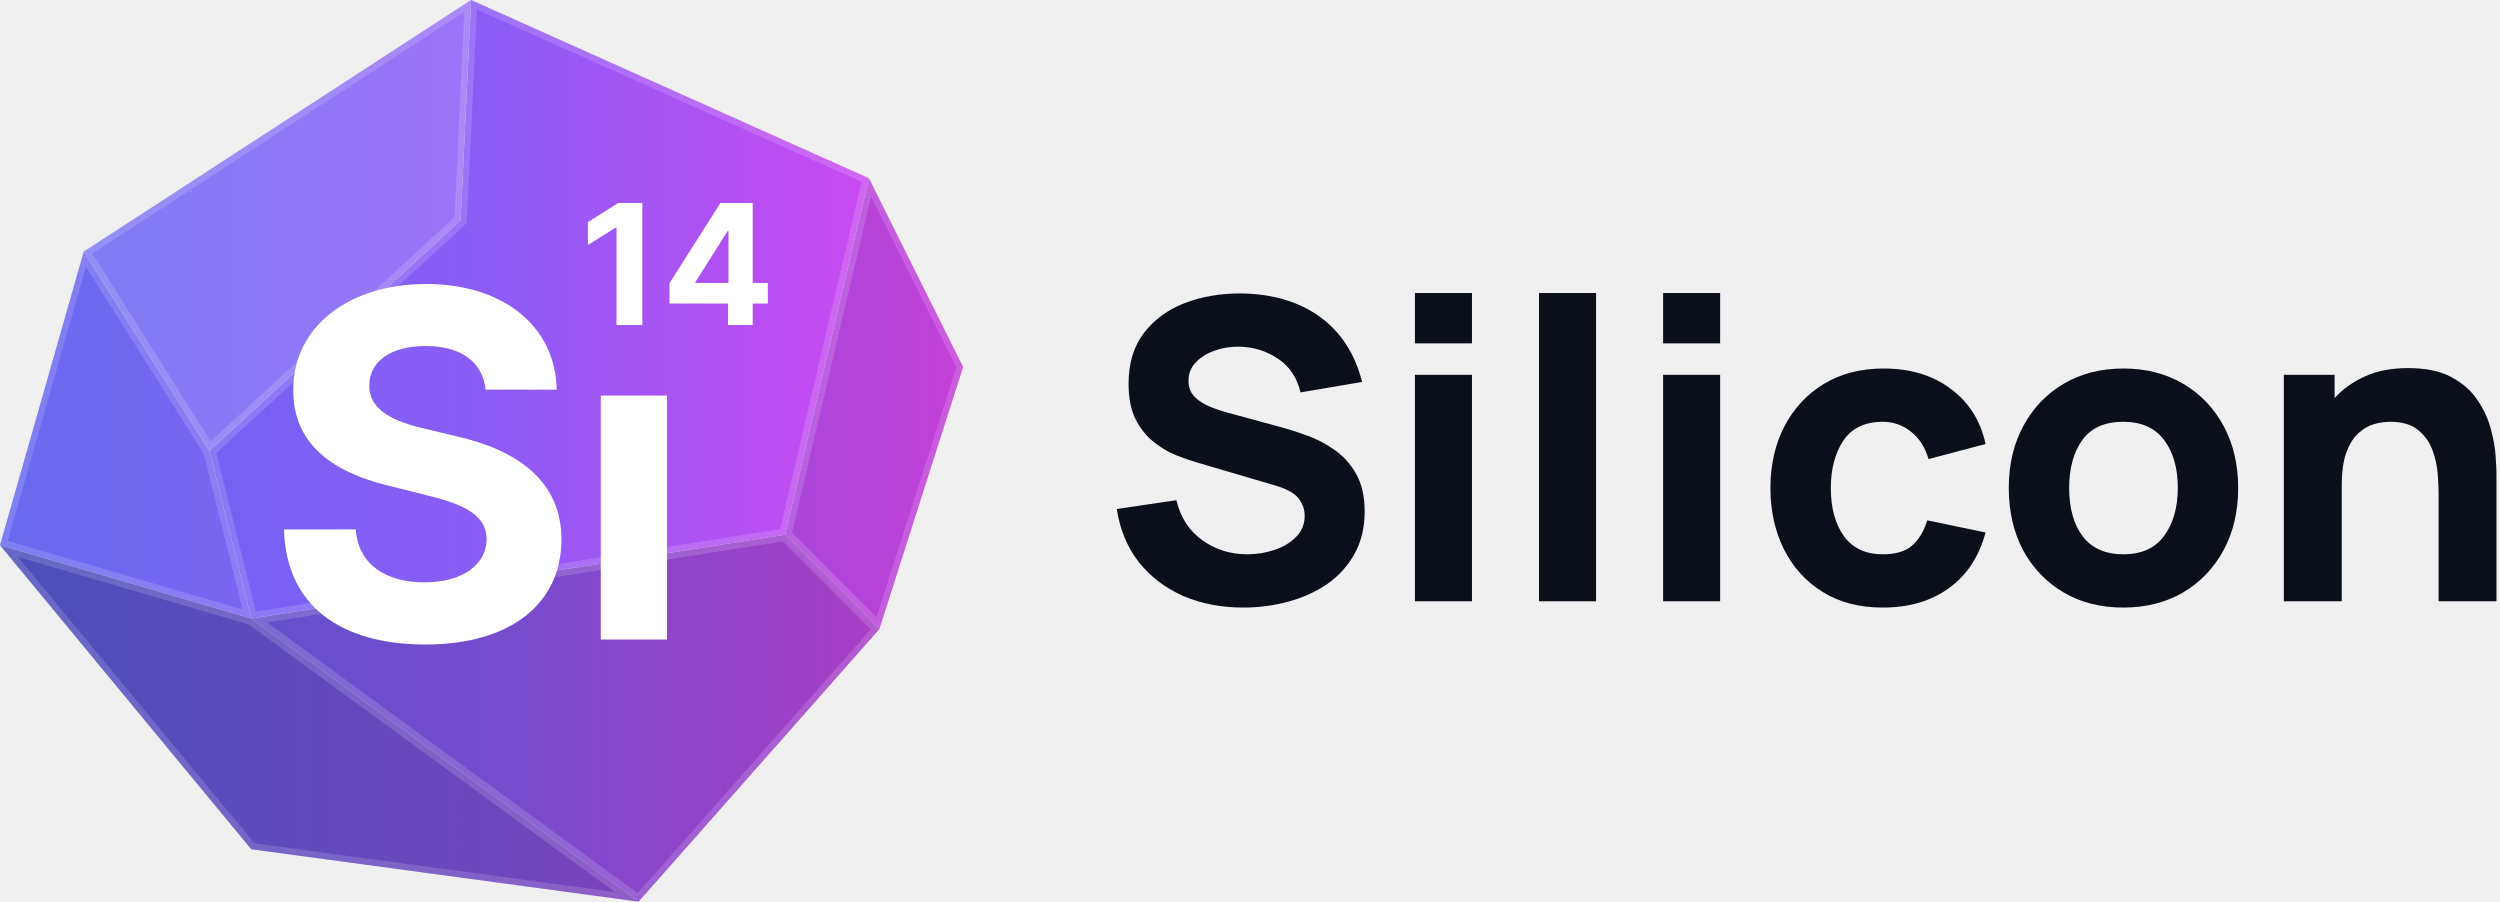
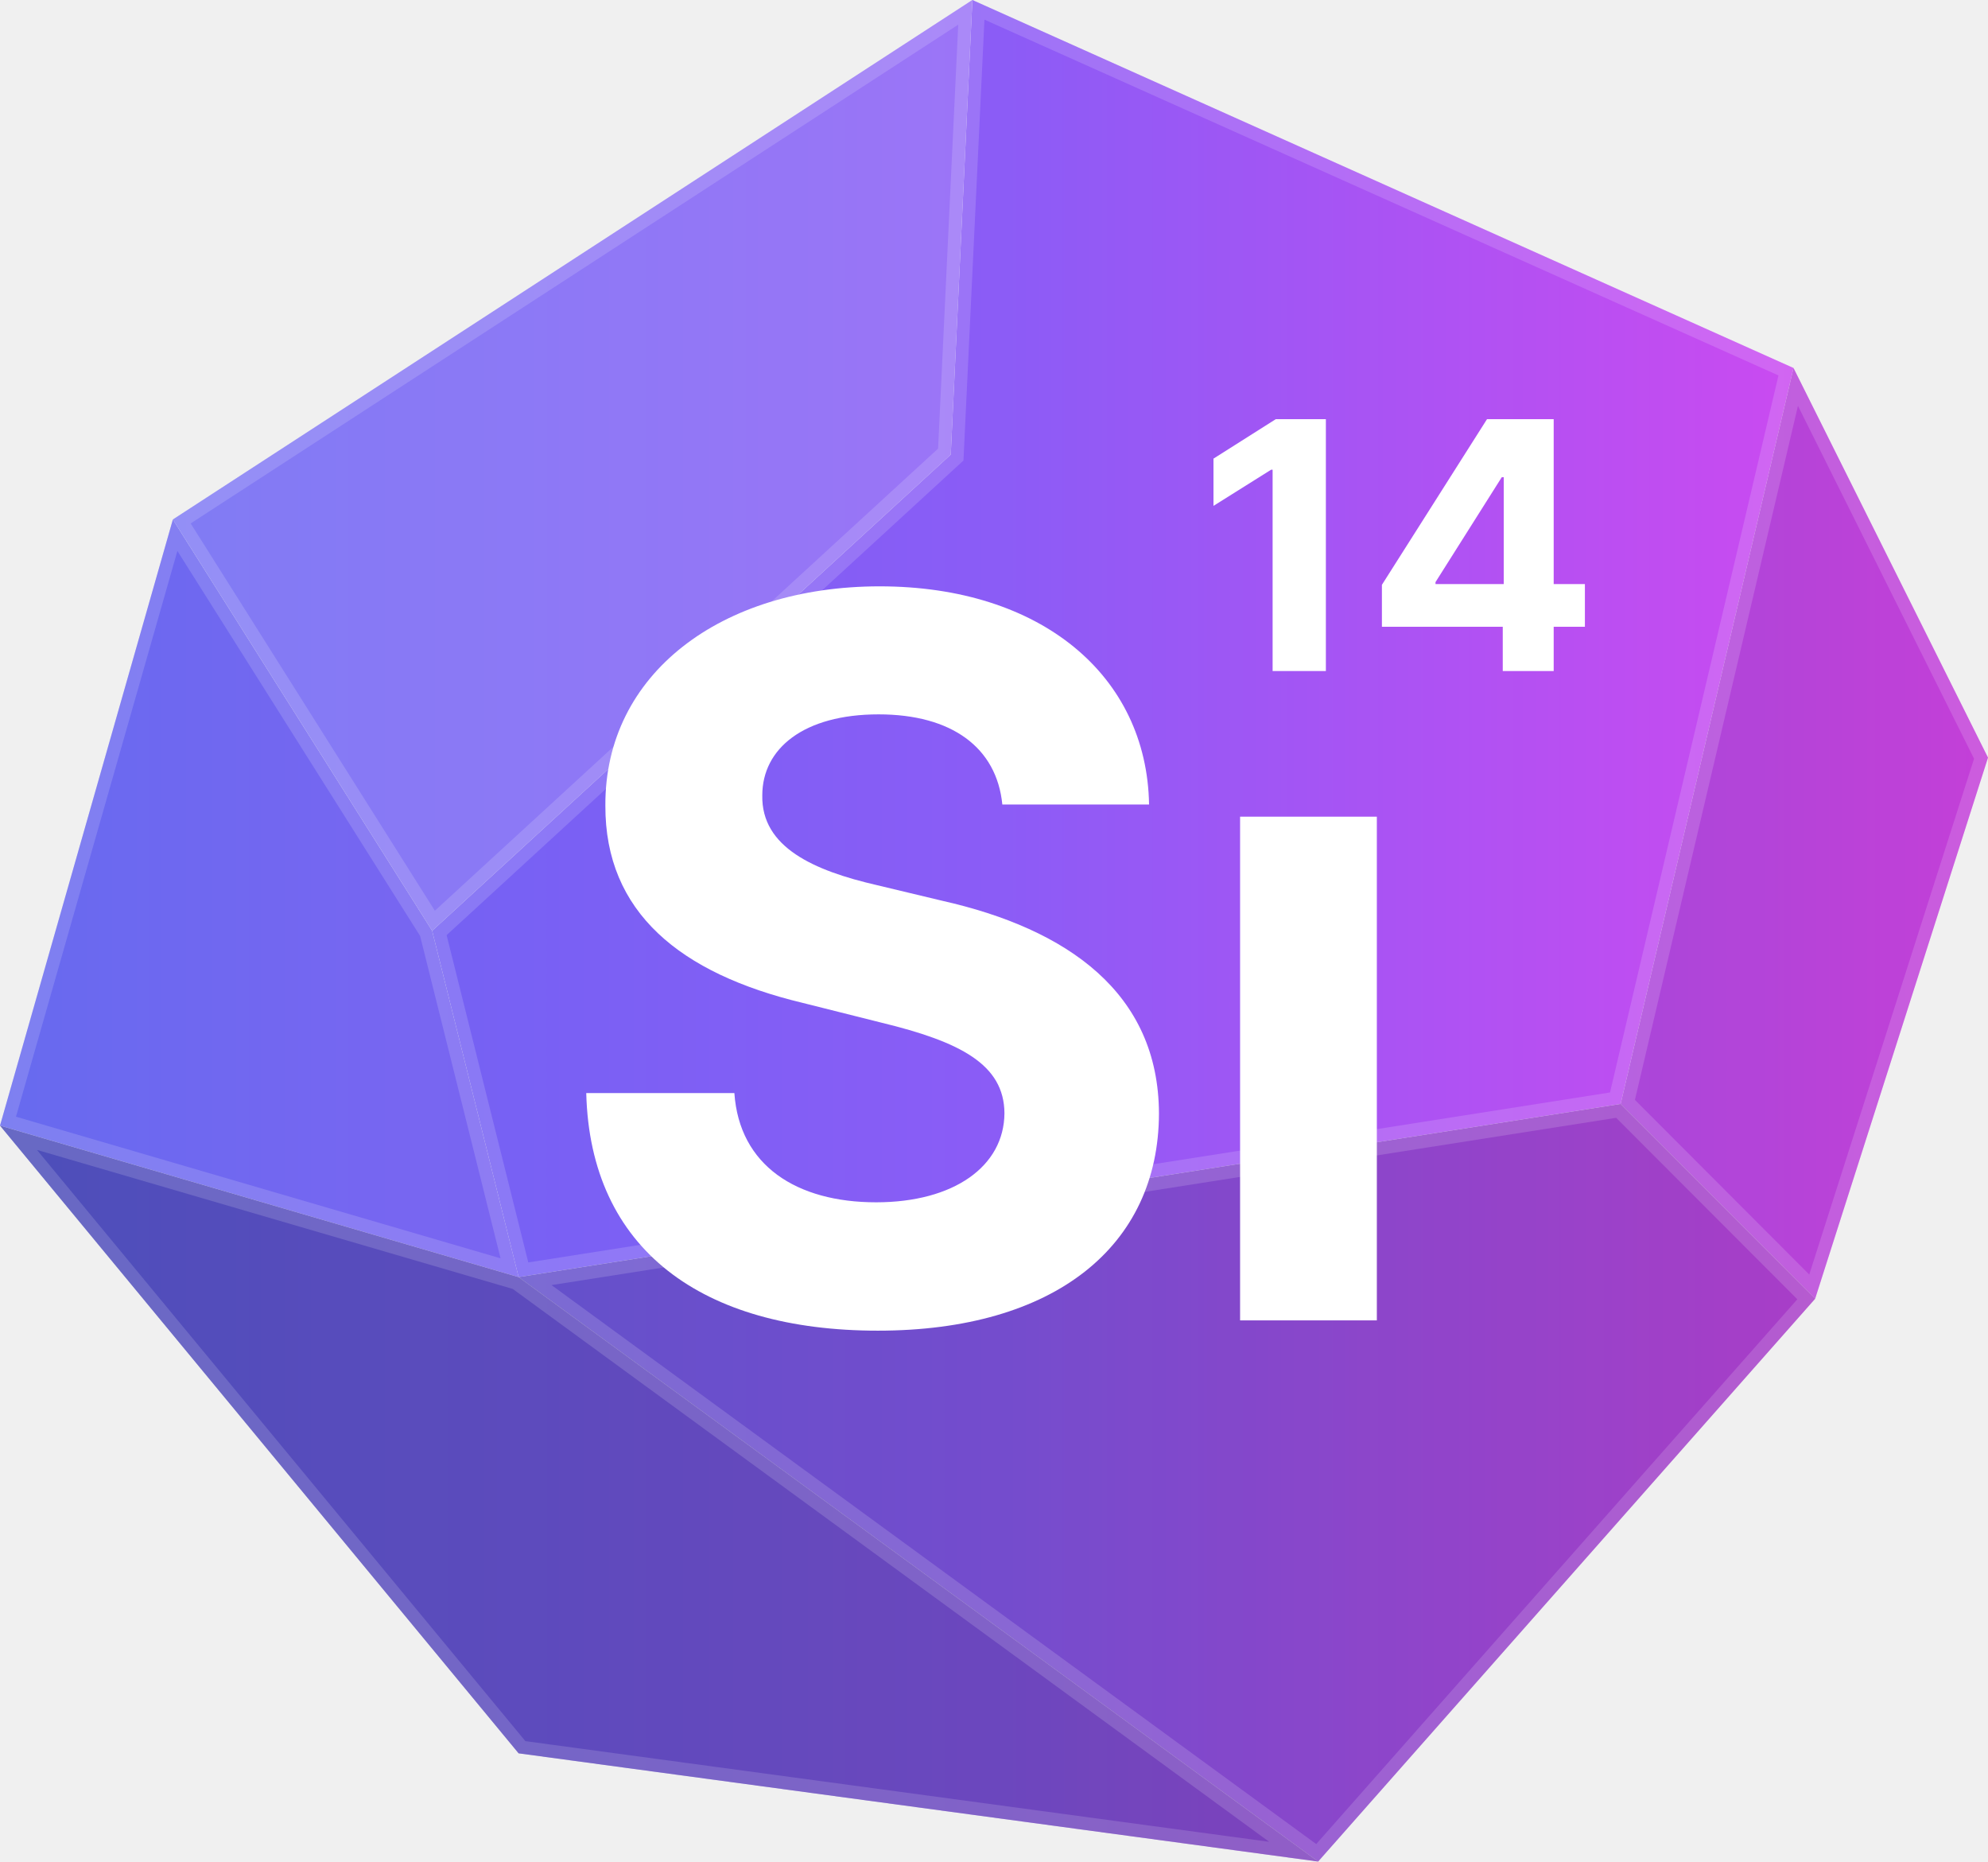
- <svg xmlns="http://www.w3.org/2000/svg" width="122" height="44" viewBox="0 0 122 44" fill="none">
-   <path d="M60.681 29.649C61.431 29.649 62.157 29.553 62.86 29.362C63.569 29.171 64.204 28.885 64.763 28.503C65.323 28.114 65.766 27.626 66.094 27.039C66.428 26.446 66.595 25.753 66.595 24.962C66.595 24.219 66.455 23.605 66.175 23.12C65.903 22.636 65.551 22.247 65.121 21.954C64.698 21.654 64.255 21.422 63.791 21.258C63.327 21.087 62.904 20.951 62.522 20.849L59.964 20.153C59.65 20.071 59.343 19.969 59.043 19.846C58.743 19.723 58.494 19.563 58.296 19.365C58.098 19.16 57.999 18.898 57.999 18.577C57.999 18.229 58.119 17.929 58.358 17.677C58.603 17.424 58.917 17.233 59.299 17.104C59.688 16.967 60.101 16.906 60.537 16.919C61.206 16.94 61.82 17.138 62.379 17.513C62.938 17.888 63.3 18.434 63.464 19.15L66.472 18.638C66.117 17.254 65.428 16.193 64.405 15.456C63.382 14.719 62.106 14.341 60.578 14.32C59.569 14.313 58.648 14.47 57.815 14.791C56.983 15.112 56.318 15.599 55.82 16.254C55.322 16.909 55.073 17.731 55.073 18.72C55.073 19.423 55.189 20.006 55.421 20.47C55.66 20.927 55.956 21.296 56.311 21.575C56.666 21.855 57.031 22.07 57.406 22.22C57.788 22.37 58.122 22.486 58.409 22.568L62.236 23.693C62.809 23.864 63.191 24.079 63.382 24.338C63.573 24.59 63.668 24.867 63.668 25.167C63.668 25.576 63.529 25.921 63.249 26.2C62.976 26.48 62.625 26.691 62.195 26.835C61.765 26.978 61.322 27.05 60.865 27.05C60.046 27.05 59.316 26.821 58.675 26.364C58.034 25.907 57.611 25.256 57.406 24.41L54.5 24.839C54.65 25.835 55.005 26.695 55.564 27.418C56.13 28.134 56.85 28.687 57.723 29.076C58.603 29.458 59.589 29.649 60.681 29.649Z" fill="#0B0F19" />
-   <path d="M69.049 16.756H71.832V14.3H69.049V16.756ZM69.049 29.342H71.832V18.291H69.049V29.342Z" fill="#0B0F19" />
-   <path d="M75.104 29.342H77.888V14.3H75.104V29.342Z" fill="#0B0F19" />
-   <path d="M81.16 16.756H83.943V14.3H81.16V16.756ZM81.16 29.342H83.943V18.291H81.16V29.342Z" fill="#0B0F19" />
-   <path d="M91.881 29.649C93.164 29.649 94.242 29.331 95.115 28.697C95.988 28.063 96.582 27.159 96.895 25.985L94.051 25.392C93.887 25.924 93.641 26.333 93.314 26.62C92.987 26.906 92.509 27.05 91.881 27.05C91.042 27.05 90.408 26.753 89.978 26.159C89.555 25.559 89.344 24.778 89.344 23.816C89.344 22.895 89.545 22.128 89.948 21.514C90.357 20.893 91.001 20.583 91.881 20.583C92.393 20.583 92.85 20.743 93.253 21.064C93.662 21.384 93.948 21.831 94.112 22.404L96.895 21.667C96.65 20.528 96.084 19.631 95.197 18.976C94.317 18.314 93.225 17.983 91.922 17.983C90.797 17.983 89.821 18.236 88.996 18.741C88.17 19.245 87.529 19.938 87.072 20.818C86.622 21.698 86.397 22.697 86.397 23.816C86.397 24.921 86.615 25.914 87.052 26.794C87.488 27.674 88.116 28.37 88.934 28.881C89.753 29.393 90.735 29.649 91.881 29.649Z" fill="#0B0F19" />
-   <path d="M103.615 29.649C104.72 29.649 105.693 29.403 106.532 28.912C107.377 28.414 108.036 27.728 108.506 26.855C108.984 25.975 109.223 24.962 109.223 23.816C109.223 22.677 108.987 21.671 108.517 20.797C108.046 19.918 107.388 19.229 106.542 18.73C105.703 18.233 104.727 17.983 103.615 17.983C102.524 17.983 101.559 18.229 100.719 18.72C99.88 19.211 99.222 19.897 98.745 20.777C98.267 21.65 98.028 22.663 98.028 23.816C98.028 24.955 98.26 25.965 98.724 26.845C99.195 27.718 99.85 28.404 100.689 28.902C101.528 29.4 102.503 29.649 103.615 29.649ZM103.615 27.05C102.749 27.05 102.091 26.76 101.64 26.18C101.197 25.593 100.975 24.805 100.975 23.816C100.975 22.854 101.187 22.076 101.61 21.483C102.039 20.883 102.708 20.583 103.615 20.583C104.495 20.583 105.157 20.876 105.6 21.463C106.051 22.049 106.276 22.834 106.276 23.816C106.276 24.764 106.054 25.542 105.611 26.149C105.174 26.749 104.509 27.05 103.615 27.05Z" fill="#0B0F19" />
-   <path d="M111.452 29.342H114.277V23.734C114.277 23.045 114.352 22.493 114.502 22.076C114.659 21.66 114.856 21.347 115.095 21.135C115.334 20.917 115.59 20.77 115.863 20.695C116.136 20.62 116.391 20.583 116.63 20.583C117.224 20.583 117.681 20.716 118.001 20.982C118.329 21.248 118.564 21.579 118.707 21.974C118.851 22.37 118.936 22.765 118.963 23.161C118.99 23.55 119.004 23.871 119.004 24.123V29.342H121.828V23.141C121.828 22.956 121.815 22.663 121.787 22.261C121.76 21.858 121.682 21.415 121.552 20.93C121.422 20.439 121.204 19.969 120.897 19.518C120.597 19.068 120.174 18.696 119.628 18.403C119.083 18.11 118.376 17.963 117.51 17.963C116.712 17.963 116.016 18.096 115.423 18.362C114.829 18.628 114.331 18.983 113.929 19.426V18.291H111.452V29.342Z" fill="#0B0F19" />
-   <path d="M10.217 22L4.087 12.279L22.989 0L22.478 10.744L10.217 22Z" fill="url(#paint0_linear_4632_11308)" />
-   <path d="M22.478 10.744L22.989 0L42.402 8.698L38.315 26.093L12.261 30.186L10.217 22L22.478 10.744Z" fill="url(#paint1_linear_4632_11308)" />
-   <path d="M31.163 44L12.261 30.186L38.315 26.093L42.913 30.698L31.163 44Z" fill="url(#paint2_linear_4632_11308)" />
-   <path d="M38.315 26.093L42.913 30.698L47 17.907L42.402 8.698L38.315 26.093Z" fill="url(#paint3_linear_4632_11308)" />
-   <path d="M12.261 30.186L31.163 44L12.261 41.442L0 26.605L12.261 30.186Z" fill="url(#paint4_linear_4632_11308)" />
-   <path d="M4.087 12.279L0 26.605L12.261 30.186L10.217 22L4.087 12.279Z" fill="url(#paint5_linear_4632_11308)" />
-   <path d="M31.164 44L12.262 30.186L38.316 26.093L42.914 30.697L31.164 44Z" fill="black" fill-opacity="0.17" />
+ <svg xmlns="http://www.w3.org/2000/svg" width="47" height="44" viewBox="0 0 47 44" fill="none">
+   <path d="M10.217 22L4.087 12.279L22.989 0L22.478 10.744L10.217 22Z" fill="url(#paint0_linear_237_27)" />
+   <path d="M22.478 10.744L22.989 0L42.402 8.698L38.315 26.093L12.261 30.186L10.217 22L22.478 10.744Z" fill="url(#paint1_linear_237_27)" />
+   <path d="M31.163 44L12.261 30.186L38.315 26.093L42.913 30.698L31.163 44Z" fill="url(#paint2_linear_237_27)" />
+   <path d="M38.315 26.093L42.913 30.698L47 17.907L42.402 8.698L38.315 26.093Z" fill="url(#paint3_linear_237_27)" />
+   <path d="M12.261 30.186L31.163 44L12.261 41.442L0 26.605L12.261 30.186Z" fill="url(#paint4_linear_237_27)" />
+   <path d="M4.087 12.279L0 26.605L12.261 30.186L10.217 22L4.087 12.279Z" fill="url(#paint5_linear_237_27)" />
+   <path d="M31.163 44L12.261 30.186L38.316 26.093L42.913 30.697L31.163 44Z" fill="black" fill-opacity="0.17" />
  <path d="M38.315 26.093L42.912 30.698L46.999 17.907L42.401 8.698L38.315 26.093Z" fill="black" fill-opacity="0.1" />
  <path d="M12.261 30.186L31.163 44L12.261 41.442L0 26.605L12.261 30.186Z" fill="black" fill-opacity="0.23" />
  <path d="M4.087 12.279L0 26.605L12.261 30.186L10.217 22L4.087 12.279Z" fill="#C0C0C0" fill-opacity="0.05" />
  <path d="M10.217 22L4.087 12.279L22.989 0L22.478 10.744L10.217 22Z" fill="white" fill-opacity="0.15" />
  <path fill-rule="evenodd" clip-rule="evenodd" d="M10.217 22L22.478 10.744L22.989 0L4.087 12.279L10.217 22ZM10.281 21.526L22.178 10.603L22.654 0.583L4.508 12.372L10.281 21.526Z" fill="white" fill-opacity="0.15" />
  <path fill-rule="evenodd" clip-rule="evenodd" d="M22.778 10.885L10.559 22.103L12.49 29.839L38.064 25.822L42.046 8.874L23.274 0.464L22.778 10.885ZM22.478 10.744L10.217 22L12.261 30.186L38.315 26.093L42.402 8.698L22.989 0L22.478 10.744Z" fill="white" fill-opacity="0.15" />
  <path fill-rule="evenodd" clip-rule="evenodd" d="M31.118 43.587L42.492 30.71L38.209 26.421L13.039 30.375L31.118 43.587ZM31.163 44L42.913 30.698L38.315 26.093L12.261 30.186L31.163 44Z" fill="white" fill-opacity="0.15" />
  <path fill-rule="evenodd" clip-rule="evenodd" d="M42.913 30.698L47 17.907L42.402 8.698L38.315 26.093L42.913 30.698ZM38.653 25.997L42.774 30.125L46.67 17.933L42.507 9.593L38.653 25.997Z" fill="white" fill-opacity="0.15" />
  <path fill-rule="evenodd" clip-rule="evenodd" d="M12.123 30.466L0.873 27.179L12.421 41.154L30.005 43.533L12.123 30.466ZM12.261 30.186L0 26.605L12.261 41.442L31.163 44L12.261 30.186Z" fill="white" fill-opacity="0.15" />
  <path fill-rule="evenodd" clip-rule="evenodd" d="M0.378 26.395L11.834 29.742L9.932 22.122L4.194 13.023L0.378 26.395ZM0 26.605L12.261 30.186L10.217 22L4.087 12.279L0 26.605Z" fill="white" fill-opacity="0.15" />
  <path d="M23.697 19.016H27.166C27.115 15.965 24.608 13.859 20.797 13.859C17.045 13.859 14.295 15.932 14.312 19.041C14.303 21.565 16.084 23.011 18.975 23.704L20.839 24.172C22.703 24.624 23.739 25.159 23.747 26.312C23.739 27.566 22.552 28.418 20.713 28.418C18.833 28.418 17.479 27.549 17.362 25.836H13.86C13.952 29.538 16.602 31.452 20.755 31.452C24.934 31.452 27.391 29.454 27.4 26.32C27.391 23.47 25.243 21.958 22.268 21.289L20.73 20.921C19.243 20.579 17.997 20.027 18.022 18.799C18.022 17.695 19 16.885 20.772 16.885C22.502 16.885 23.564 17.67 23.697 19.016Z" fill="white" />
  <path d="M32.551 19.303H29.318V31.209H32.551V19.303Z" fill="white" />
  <path d="M31.346 9.907H30.163L28.689 10.84V11.957L30.052 11.102H30.087V15.861H31.346V9.907Z" fill="white" />
  <path d="M32.671 14.814H35.528V15.861H36.732V14.814H37.47V13.806H36.732V9.907H35.156L32.671 13.823V14.814ZM35.551 13.806H33.938V13.759L35.505 11.279H35.551V13.806Z" fill="white" />
  <defs>
-     <linearGradient id="paint0_linear_4632_11308" x1="0" y1="22.105" x2="47" y2="22.105" gradientUnits="userSpaceOnUse">
+     <linearGradient id="paint0_linear_237_27" x1="0" y1="22.105" x2="47" y2="22.105" gradientUnits="userSpaceOnUse">
      <stop stop-color="#6366F1" />
      <stop offset="0.5" stop-color="#8B5CF6" />
      <stop offset="1" stop-color="#D946EF" />
    </linearGradient>
-     <linearGradient id="paint1_linear_4632_11308" x1="0" y1="22.105" x2="47" y2="22.105" gradientUnits="userSpaceOnUse">
+     <linearGradient id="paint1_linear_237_27" x1="0" y1="22.105" x2="47" y2="22.105" gradientUnits="userSpaceOnUse">
      <stop stop-color="#6366F1" />
      <stop offset="0.5" stop-color="#8B5CF6" />
      <stop offset="1" stop-color="#D946EF" />
    </linearGradient>
-     <linearGradient id="paint2_linear_4632_11308" x1="0" y1="22.105" x2="47" y2="22.105" gradientUnits="userSpaceOnUse">
+     <linearGradient id="paint2_linear_237_27" x1="0" y1="22.105" x2="47" y2="22.105" gradientUnits="userSpaceOnUse">
      <stop stop-color="#6366F1" />
      <stop offset="0.5" stop-color="#8B5CF6" />
      <stop offset="1" stop-color="#D946EF" />
    </linearGradient>
-     <linearGradient id="paint3_linear_4632_11308" x1="0" y1="22.105" x2="47" y2="22.105" gradientUnits="userSpaceOnUse">
+     <linearGradient id="paint3_linear_237_27" x1="0" y1="22.105" x2="47" y2="22.105" gradientUnits="userSpaceOnUse">
      <stop stop-color="#6366F1" />
      <stop offset="0.5" stop-color="#8B5CF6" />
      <stop offset="1" stop-color="#D946EF" />
    </linearGradient>
-     <linearGradient id="paint4_linear_4632_11308" x1="0" y1="22.105" x2="47" y2="22.105" gradientUnits="userSpaceOnUse">
+     <linearGradient id="paint4_linear_237_27" x1="0" y1="22.105" x2="47" y2="22.105" gradientUnits="userSpaceOnUse">
      <stop stop-color="#6366F1" />
      <stop offset="0.5" stop-color="#8B5CF6" />
      <stop offset="1" stop-color="#D946EF" />
    </linearGradient>
-     <linearGradient id="paint5_linear_4632_11308" x1="0" y1="22.105" x2="47" y2="22.105" gradientUnits="userSpaceOnUse">
+     <linearGradient id="paint5_linear_237_27" x1="0" y1="22.105" x2="47" y2="22.105" gradientUnits="userSpaceOnUse">
      <stop stop-color="#6366F1" />
      <stop offset="0.5" stop-color="#8B5CF6" />
      <stop offset="1" stop-color="#D946EF" />
    </linearGradient>
  </defs>
</svg>
